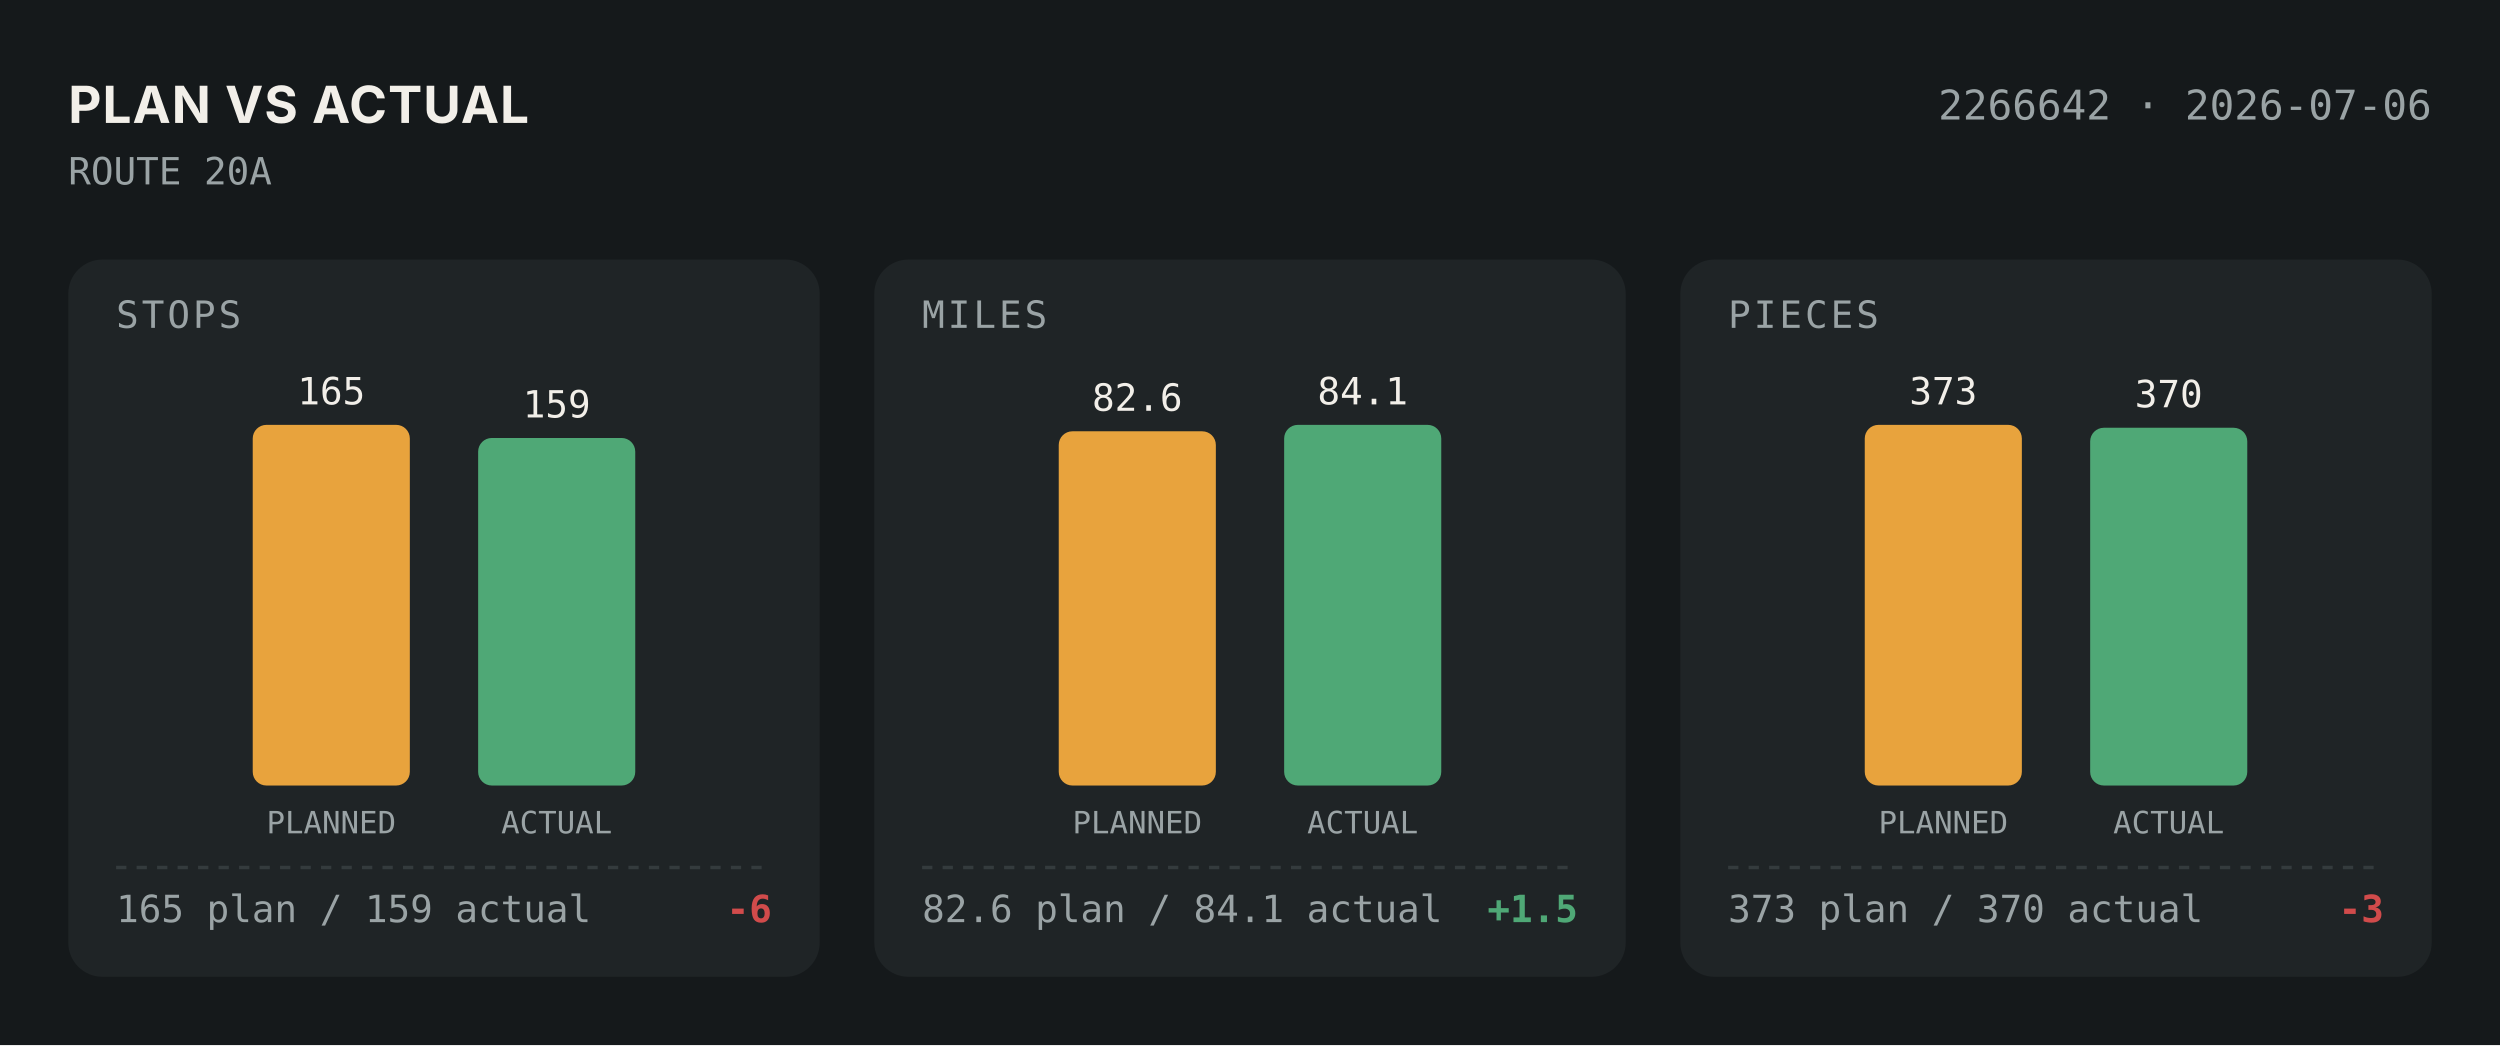
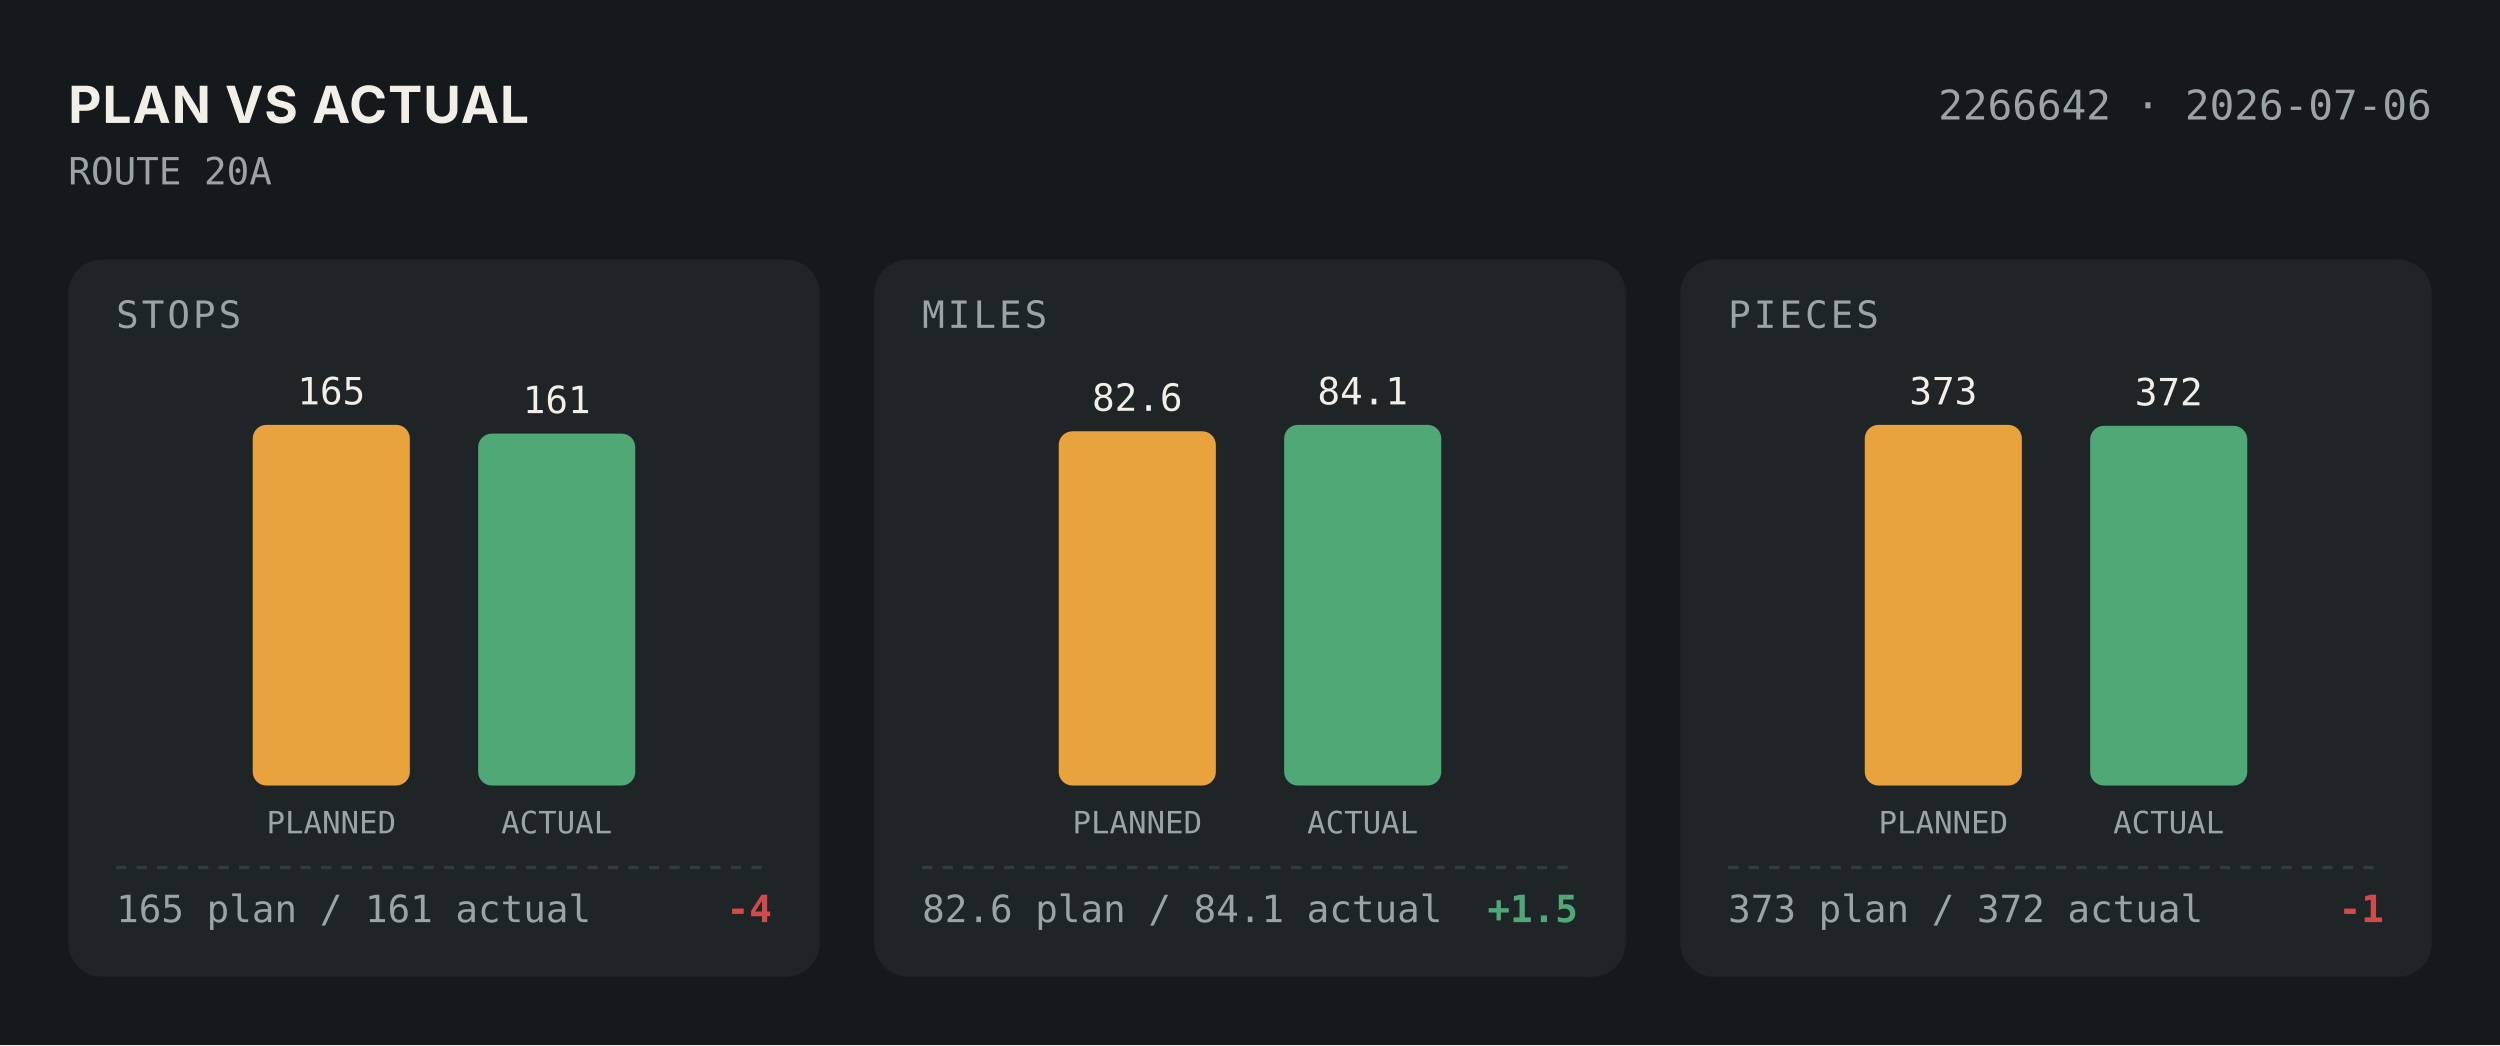
<svg xmlns="http://www.w3.org/2000/svg" viewBox="0 0 732 306" width="732" height="306">
  <rect width="732" height="306" fill="#15191B" />
  <text x="20" y="36" font-family="-apple-system,sans-serif" font-size="15" font-weight="700" letter-spacing="0.02em" fill="#F2EFE9">PLAN VS ACTUAL</text>
  <text x="712" y="35" font-family="'JetBrains Mono','SF Mono',Menlo,Consolas,monospace" font-size="12" fill="#9AA3A5" text-anchor="end">2266642 · 2026-07-06</text>
  <text x="20" y="54" font-family="'JetBrains Mono','SF Mono',Menlo,Consolas,monospace" font-size="11" fill="#9AA3A5">ROUTE 20A</text>
  <rect x="20" y="76" width="220" height="210" rx="10" fill="#1F2426" />
  <text x="34" y="96" font-family="'JetBrains Mono','SF Mono',Menlo,Consolas,monospace" font-size="11" letter-spacing="0.08em" fill="#9AA3A5">STOPS</text>
  <text x="97.0" y="118.4" font-family="'JetBrains Mono','SF Mono',Menlo,Consolas,monospace" font-size="11" fill="#F2EFE9" text-anchor="middle">165</text>
  <rect x="74.0" y="124.4" width="46" height="105.6" rx="4" fill="#E8A33D" />
-   <text x="163.0" y="122.24" font-family="'JetBrains Mono','SF Mono',Menlo,Consolas,monospace" font-size="11" fill="#F2EFE9" text-anchor="middle">159</text>
-   <rect x="140.0" y="128.24" width="46" height="101.76" rx="4" fill="#4FA876" />
+   <text x="163.0" y="120.96" font-family="'JetBrains Mono','SF Mono',Menlo,Consolas,monospace" font-size="11" fill="#F2EFE9" text-anchor="middle">161</text>
+   <rect x="140.0" y="126.96" width="46" height="103.04" rx="4" fill="#4FA876" />
  <text x="97.0" y="244" font-family="'JetBrains Mono','SF Mono',Menlo,Consolas,monospace" font-size="9" fill="#9AA3A5" text-anchor="middle">PLANNED</text>
  <text x="163.0" y="244" font-family="'JetBrains Mono','SF Mono',Menlo,Consolas,monospace" font-size="9" fill="#9AA3A5" text-anchor="middle">ACTUAL</text>
  <line x1="34" y1="254" x2="226" y2="254" stroke="#343B3D" stroke-dasharray="3,3" />
-   <text x="34" y="270" font-family="'JetBrains Mono','SF Mono',Menlo,Consolas,monospace" font-size="11" fill="#9AA3A5">165 plan / 159 actual</text>
-   <text x="226" y="270" font-family="'JetBrains Mono','SF Mono',Menlo,Consolas,monospace" font-size="11" font-weight="700" fill="#D14B4B" text-anchor="end">-6</text>
+   <text x="34" y="270" font-family="'JetBrains Mono','SF Mono',Menlo,Consolas,monospace" font-size="11" fill="#9AA3A5">165 plan / 161 actual</text>
+   <text x="226" y="270" font-family="'JetBrains Mono','SF Mono',Menlo,Consolas,monospace" font-size="11" font-weight="700" fill="#D14B4B" text-anchor="end">-4</text>
  <rect x="256" y="76" width="220" height="210" rx="10" fill="#1F2426" />
  <text x="270" y="96" font-family="'JetBrains Mono','SF Mono',Menlo,Consolas,monospace" font-size="11" letter-spacing="0.08em" fill="#9AA3A5">MILES</text>
  <text x="333.0" y="120.283" font-family="'JetBrains Mono','SF Mono',Menlo,Consolas,monospace" font-size="11" fill="#F2EFE9" text-anchor="middle">82.6</text>
  <rect x="310.0" y="126.283" width="46" height="103.717" rx="4" fill="#E8A33D" />
  <text x="399.0" y="118.4" font-family="'JetBrains Mono','SF Mono',Menlo,Consolas,monospace" font-size="11" fill="#F2EFE9" text-anchor="middle">84.1</text>
  <rect x="376.0" y="124.4" width="46" height="105.6" rx="4" fill="#4FA876" />
  <text x="333.0" y="244" font-family="'JetBrains Mono','SF Mono',Menlo,Consolas,monospace" font-size="9" fill="#9AA3A5" text-anchor="middle">PLANNED</text>
  <text x="399.0" y="244" font-family="'JetBrains Mono','SF Mono',Menlo,Consolas,monospace" font-size="9" fill="#9AA3A5" text-anchor="middle">ACTUAL</text>
  <line x1="270" y1="254" x2="462" y2="254" stroke="#343B3D" stroke-dasharray="3,3" />
  <text x="270" y="270" font-family="'JetBrains Mono','SF Mono',Menlo,Consolas,monospace" font-size="11" fill="#9AA3A5">82.6 plan / 84.1 actual</text>
  <text x="462" y="270" font-family="'JetBrains Mono','SF Mono',Menlo,Consolas,monospace" font-size="11" font-weight="700" fill="#4FA876" text-anchor="end">+1.5</text>
  <rect x="492" y="76" width="220" height="210" rx="10" fill="#1F2426" />
  <text x="506" y="96" font-family="'JetBrains Mono','SF Mono',Menlo,Consolas,monospace" font-size="11" letter-spacing="0.08em" fill="#9AA3A5">PIECES</text>
  <text x="569.0" y="118.4" font-family="'JetBrains Mono','SF Mono',Menlo,Consolas,monospace" font-size="11" fill="#F2EFE9" text-anchor="middle">373</text>
  <rect x="546.0" y="124.4" width="46" height="105.6" rx="4" fill="#E8A33D" />
-   <text x="635.0" y="119.249" font-family="'JetBrains Mono','SF Mono',Menlo,Consolas,monospace" font-size="11" fill="#F2EFE9" text-anchor="middle">370</text>
-   <rect x="612.0" y="125.249" width="46" height="104.751" rx="4" fill="#4FA876" />
+   <text x="635.0" y="118.683" font-family="'JetBrains Mono','SF Mono',Menlo,Consolas,monospace" font-size="11" fill="#F2EFE9" text-anchor="middle">372</text>
+   <rect x="612.0" y="124.683" width="46" height="105.317" rx="4" fill="#4FA876" />
  <text x="569.0" y="244" font-family="'JetBrains Mono','SF Mono',Menlo,Consolas,monospace" font-size="9" fill="#9AA3A5" text-anchor="middle">PLANNED</text>
  <text x="635.0" y="244" font-family="'JetBrains Mono','SF Mono',Menlo,Consolas,monospace" font-size="9" fill="#9AA3A5" text-anchor="middle">ACTUAL</text>
  <line x1="506" y1="254" x2="698" y2="254" stroke="#343B3D" stroke-dasharray="3,3" />
-   <text x="506" y="270" font-family="'JetBrains Mono','SF Mono',Menlo,Consolas,monospace" font-size="11" fill="#9AA3A5">373 plan / 370 actual</text>
-   <text x="698" y="270" font-family="'JetBrains Mono','SF Mono',Menlo,Consolas,monospace" font-size="11" font-weight="700" fill="#D14B4B" text-anchor="end">-3</text>
+   <text x="506" y="270" font-family="'JetBrains Mono','SF Mono',Menlo,Consolas,monospace" font-size="11" fill="#9AA3A5">373 plan / 372 actual</text>
+   <text x="698" y="270" font-family="'JetBrains Mono','SF Mono',Menlo,Consolas,monospace" font-size="11" font-weight="700" fill="#D14B4B" text-anchor="end">-1</text>
</svg>
